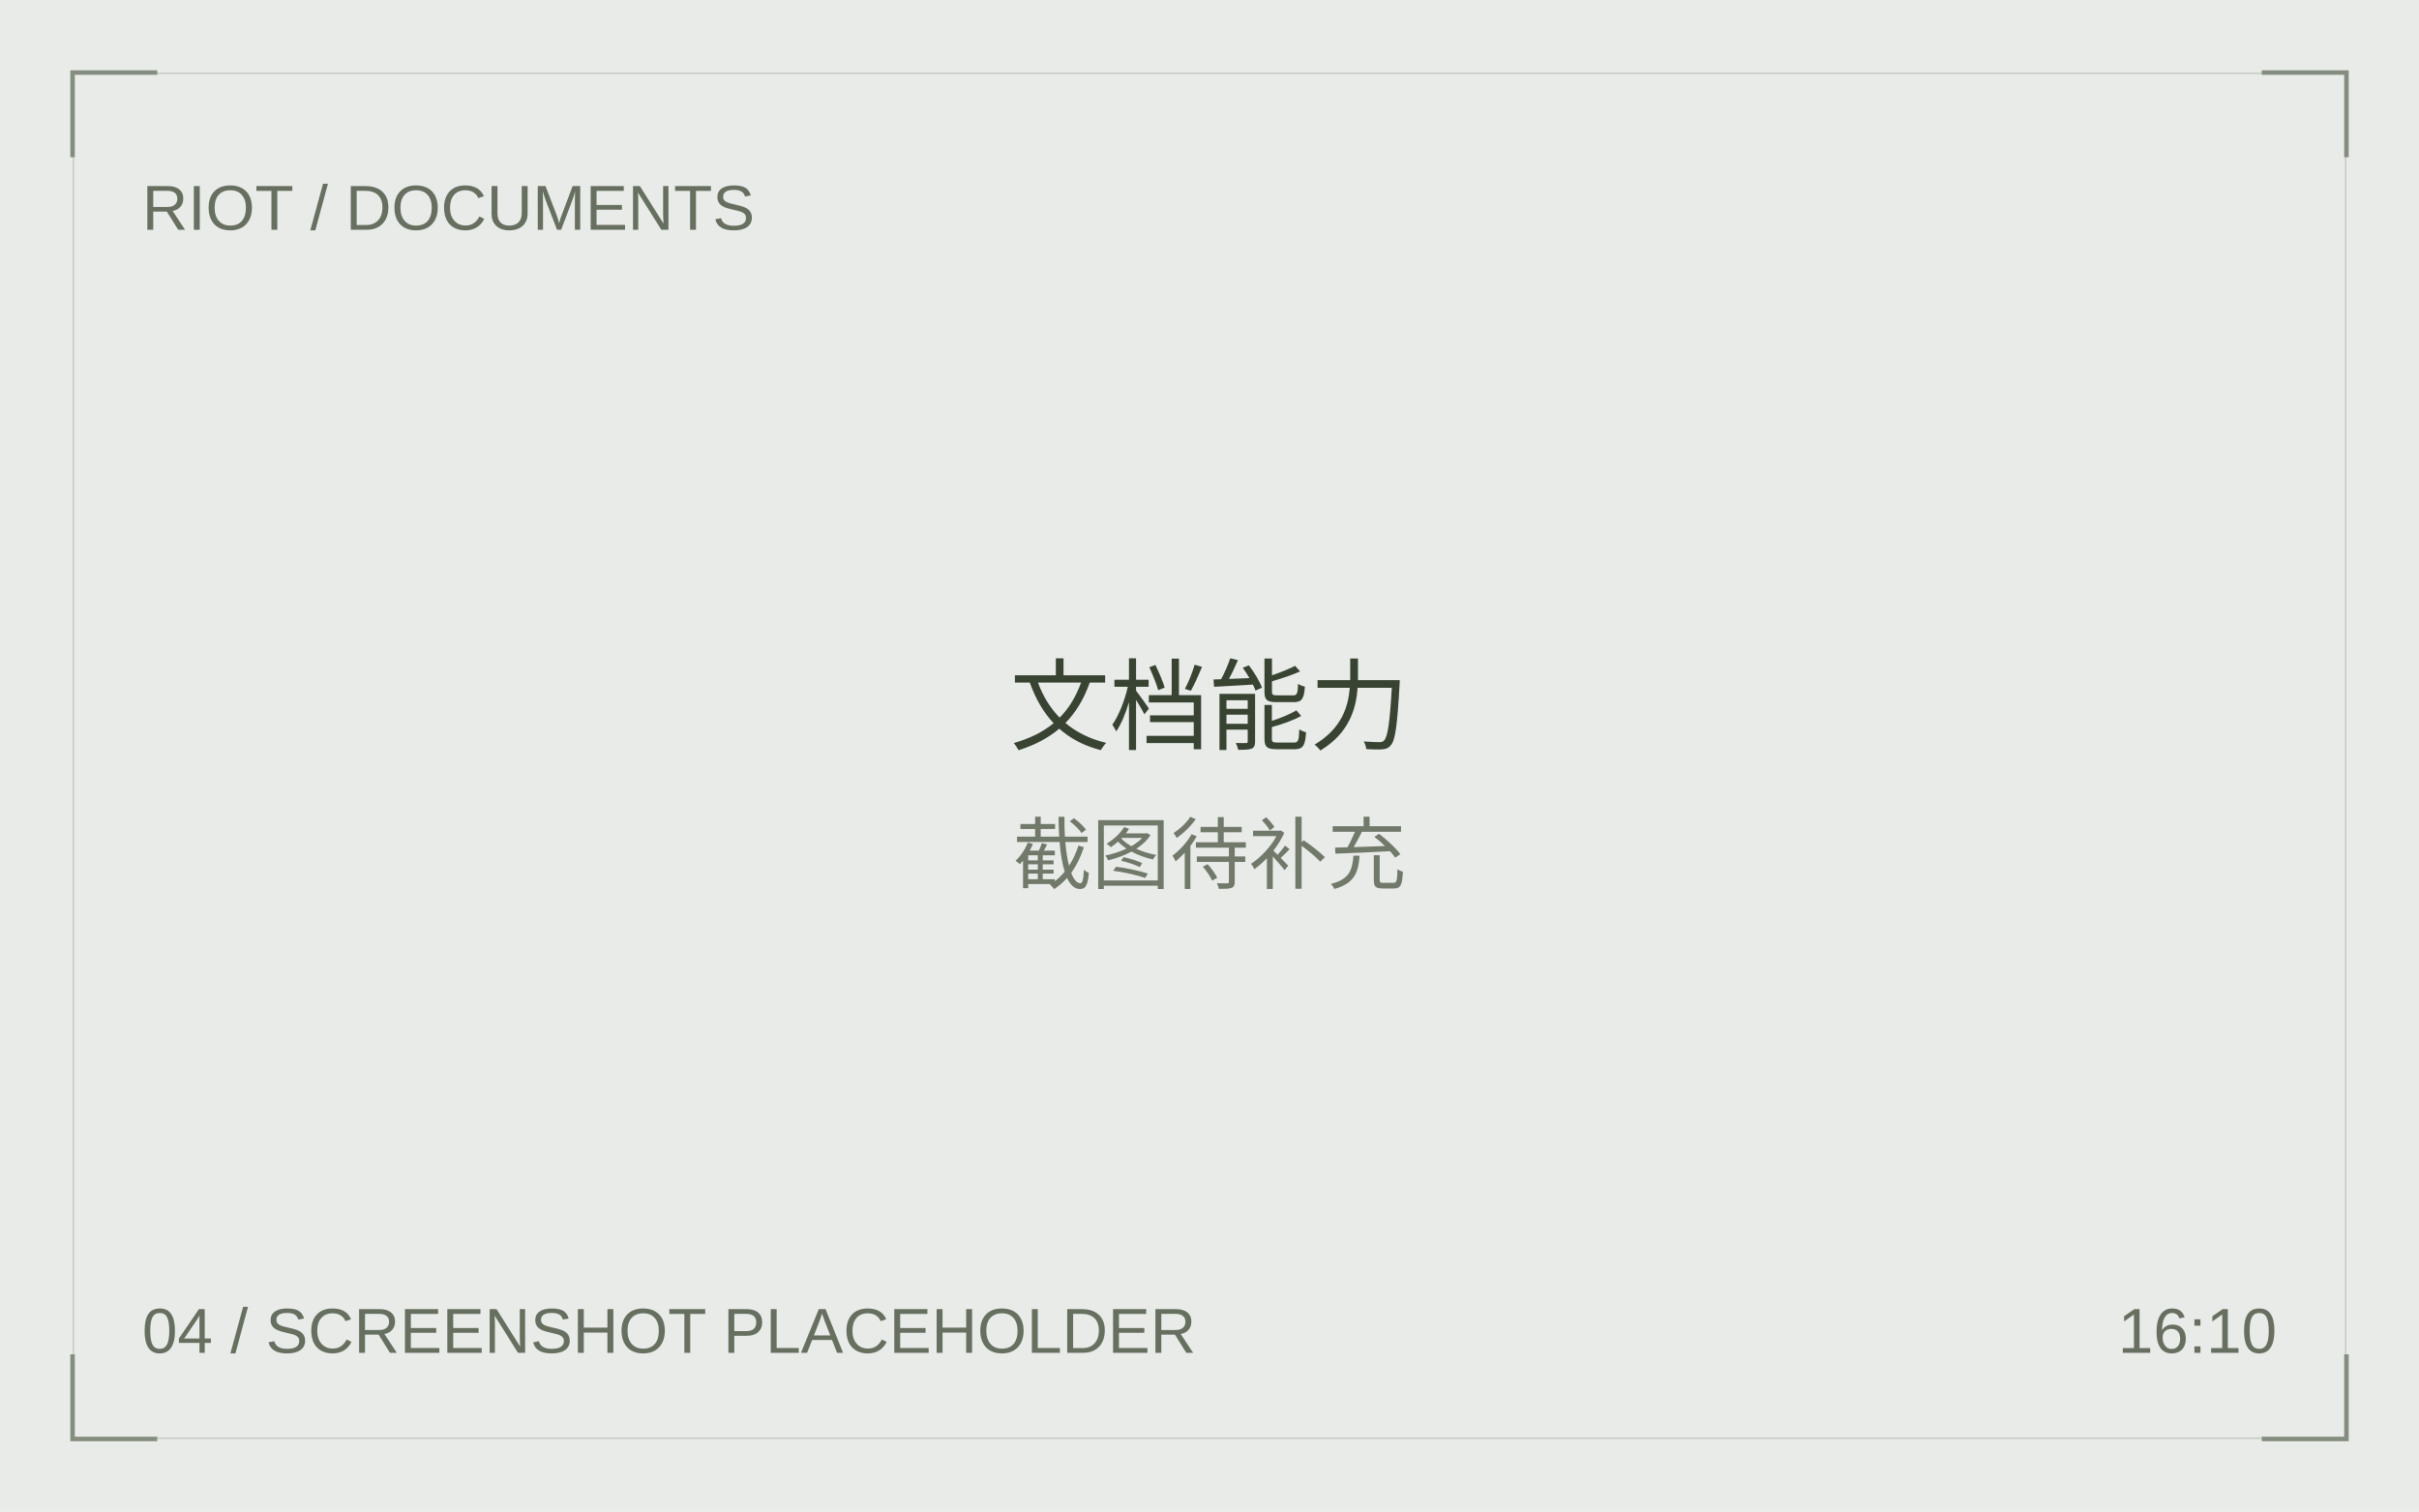
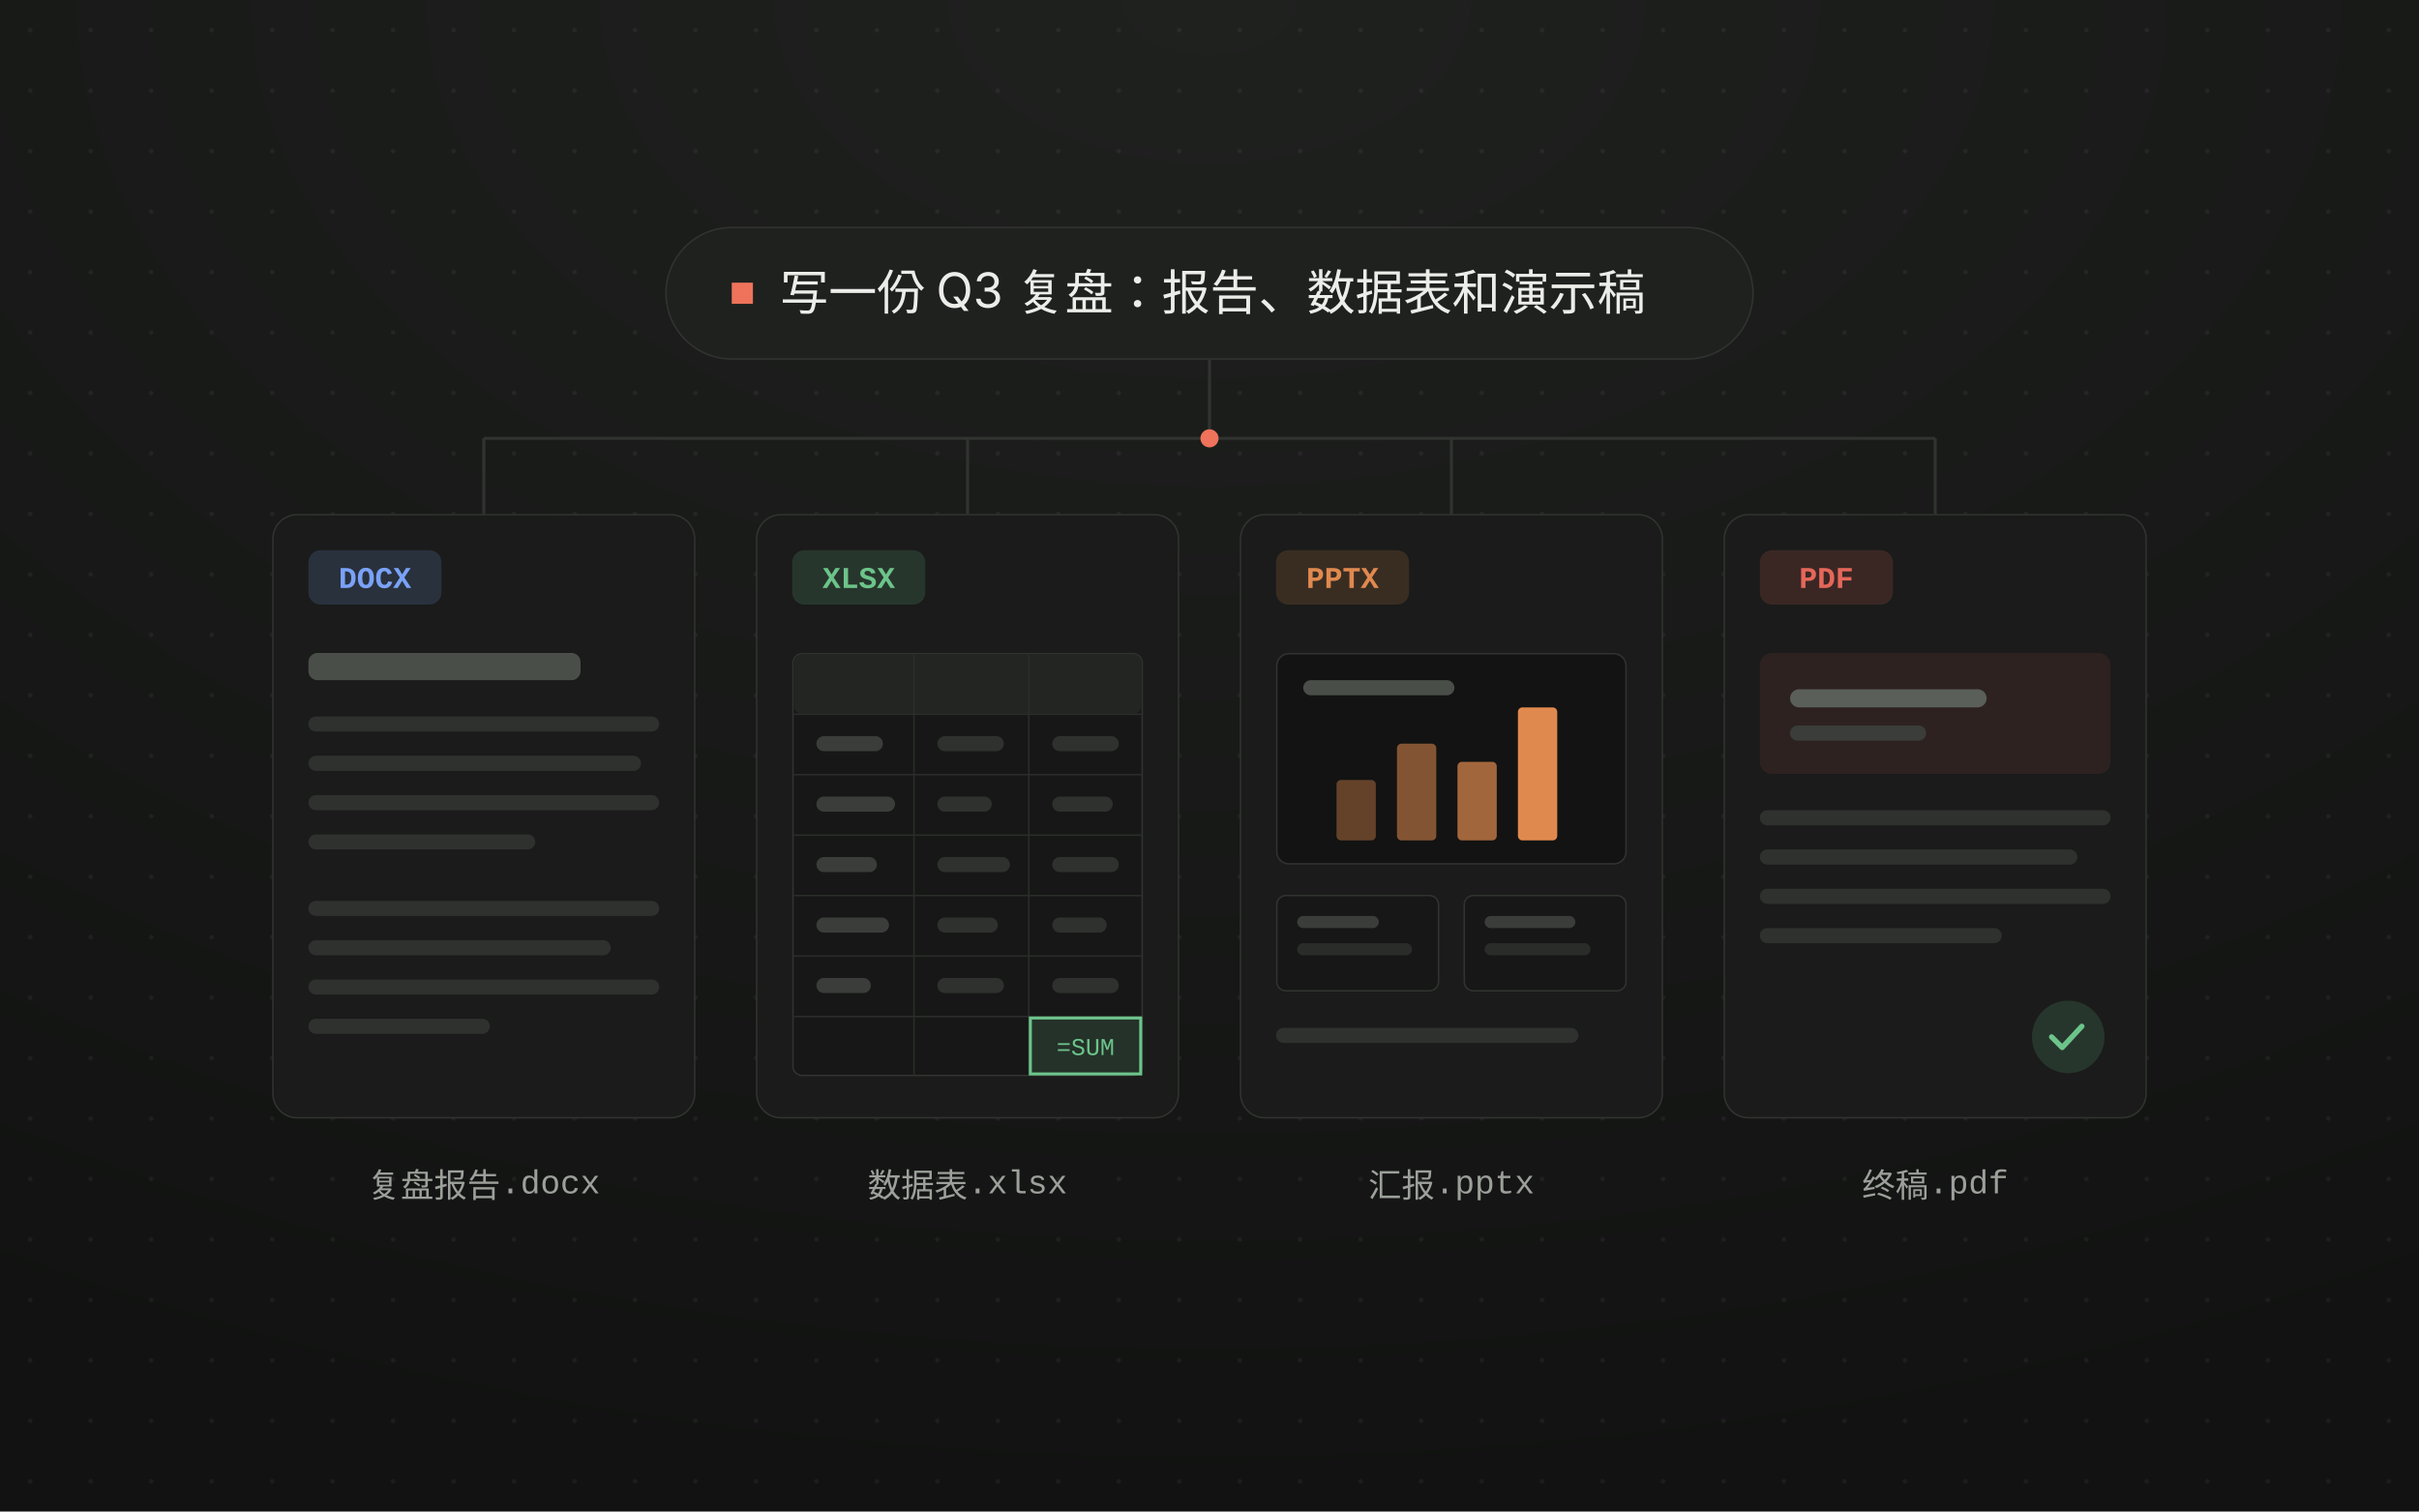
<svg xmlns="http://www.w3.org/2000/svg" width="1600" height="1000" viewBox="0 0 1600 1000" fill="none">
-   <rect width="1600" height="1000" fill="#e9ebe8" />
-   <rect x="48.5" y="48.5" width="1503" height="903" stroke="#c6cbc4" />
-   <path d="M48 104V48H104M1496 48H1552V104M1552 896V952H1496M104 952H48V896" stroke="#848e80" stroke-width="3" />
-   <text x="94" y="152" fill="#677060" font-family="Arial, sans-serif" font-size="42">
-     RIOT / DOCUMENTS
-   </text>
-   <text x="800" y="491" text-anchor="middle" fill="#384332" font-family="system-ui, 'PingFang SC', 'Microsoft YaHei', sans-serif" font-size="66">
-     文档能力
-   </text>
-   <text x="800" y="584" text-anchor="middle" fill="#71796b" font-family="system-ui, 'PingFang SC', 'Microsoft YaHei', sans-serif" font-size="52">
-     截图待补充
-   </text>
-   <text x="94" y="895" fill="#677060" font-family="Arial, sans-serif" font-size="42">
-     04 / SCREENSHOT PLACEHOLDER
-   </text>
-   <text x="1506" y="895" text-anchor="end" fill="#677060" font-family="Arial, sans-serif" font-size="42">
-     16:10
-   </text>
+   <defs>
+     <radialGradient id="bg" cx="0.5" cy="0" r="1">
+       <stop offset="0" stop-color="#1f211f" />
+       <stop offset="1" stop-color="#111211" />
+     </radialGradient>
+     <pattern id="dots" width="40" height="40" patternUnits="userSpaceOnUse">
+       <circle cx="20" cy="20" r="1.5" fill="#fff" fill-opacity="0.05" />
+     </pattern>
+     <style>
+       .t { font-family: -apple-system, BlinkMacSystemFont, "PingFang SC", "Microsoft YaHei", "Segoe UI", sans-serif; }
+       .m { font-family: "SF Mono", Menlo, Consolas, "Liberation Mono", monospace; }
+     </style>
+   </defs>
+   <rect width="1600" height="1000" fill="url(#bg)" />
+   <rect width="1600" height="1000" fill="url(#dots)" />
+   <rect x="440.5" y="150.5" width="719" height="87" rx="43.5" fill="#1f211f" stroke="#30332f" />
+   <rect x="484" y="187" width="14" height="14" fill="#ee735a" />
+   <text class="t" x="516" y="205" font-size="32" fill="#ecede9">写一份 Q3 复盘：报告、数据表和演示稿</text>
+   <path d="M800 238V290M320 290H1280M320 290V340M640 290V340M960 290V340M1280 290V340" stroke="#30332f" stroke-width="2" />
+   <circle cx="800" cy="290" r="6" fill="#ee735a" />
+   <rect x="180.5" y="340.5" width="279" height="399" rx="16" fill="#1a1b1a" stroke="#30332f" />
+   <rect x="204" y="364" width="88" height="36" rx="8" fill="#7aa2f7" fill-opacity="0.16" />
+   <text class="m" x="248" y="389" text-anchor="middle" font-size="20" font-weight="700" fill="#7aa2f7">DOCX</text>
+   <rect x="204" y="432" width="180" height="18" rx="6" fill="#4a4e49" />
+   <rect x="204" y="474" width="232" height="10" rx="5" fill="#2e312e" />
+   <rect x="204" y="500" width="220" height="10" rx="5" fill="#2e312e" />
+   <rect x="204" y="526" width="232" height="10" rx="5" fill="#2e312e" />
+   <rect x="204" y="552" width="150" height="10" rx="5" fill="#2e312e" />
+   <rect x="204" y="596" width="232" height="10" rx="5" fill="#2e312e" />
+   <rect x="204" y="622" width="200" height="10" rx="5" fill="#2e312e" />
+   <rect x="204" y="648" width="232" height="10" rx="5" fill="#2e312e" />
+   <rect x="204" y="674" width="120" height="10" rx="5" fill="#2e312e" />
+   <rect x="500.5" y="340.5" width="279" height="399" rx="16" fill="#1a1b1a" stroke="#30332f" />
+   <rect x="524" y="364" width="88" height="36" rx="8" fill="#6cc48a" fill-opacity="0.16" />
+   <text class="m" x="568" y="389" text-anchor="middle" font-size="20" font-weight="700" fill="#6cc48a">XLSX</text>
+   <rect x="524.5" y="432.5" width="231" height="279" rx="6" fill="#161716" stroke="#30332f" />
+   <rect x="525" y="433" width="230" height="39" rx="5" fill="#232523" />
+   <path d="M525 472.5H755M525 512.5H755M525 552.5H755M525 592.5H755M525 632.5H755M525 672.5H755M604.5 433V711M680.5 433V711" stroke="#2a2d2a" />
+   <rect x="540" y="487" width="44" height="10" rx="5" fill="#3a3d3a" />
+   <rect x="540" y="527" width="52" height="10" rx="5" fill="#3a3d3a" />
+   <rect x="540" y="567" width="40" height="10" rx="5" fill="#3a3d3a" />
+   <rect x="540" y="607" width="48" height="10" rx="5" fill="#3a3d3a" />
+   <rect x="540" y="647" width="36" height="10" rx="5" fill="#3a3d3a" />
+   <rect x="620" y="487" width="44" height="10" rx="5" fill="#2e312e" />
+   <rect x="620" y="527" width="36" height="10" rx="5" fill="#2e312e" />
+   <rect x="620" y="567" width="48" height="10" rx="5" fill="#2e312e" />
+   <rect x="620" y="607" width="40" height="10" rx="5" fill="#2e312e" />
+   <rect x="620" y="647" width="44" height="10" rx="5" fill="#2e312e" />
+   <rect x="696" y="487" width="44" height="10" rx="5" fill="#2e312e" />
+   <rect x="696" y="527" width="40" height="10" rx="5" fill="#2e312e" />
+   <rect x="696" y="567" width="44" height="10" rx="5" fill="#2e312e" />
+   <rect x="696" y="607" width="36" height="10" rx="5" fill="#2e312e" />
+   <rect x="696" y="647" width="44" height="10" rx="5" fill="#2e312e" />
+   <rect x="681.5" y="673.5" width="73" height="37" fill="#6cc48a" fill-opacity="0.16" stroke="#6cc48a" stroke-width="2" />
+   <text class="m" x="718" y="698" text-anchor="middle" font-size="16" fill="#6cc48a">=SUM</text>
+   <rect x="820.5" y="340.5" width="279" height="399" rx="16" fill="#1a1b1a" stroke="#30332f" />
+   <rect x="844" y="364" width="88" height="36" rx="8" fill="#e0894f" fill-opacity="0.16" />
+   <text class="m" x="888" y="389" text-anchor="middle" font-size="20" font-weight="700" fill="#e0894f">PPTX</text>
+   <rect x="844.5" y="432.5" width="231" height="139" rx="8" fill="#121312" stroke="#30332f" />
+   <rect x="862" y="450" width="100" height="10" rx="5" fill="#4a4e49" />
+   <rect x="884" y="516" width="26" height="40" rx="3" fill="#e0894f" fill-opacity="0.4" />
+   <rect x="924" y="492" width="26" height="64" rx="3" fill="#e0894f" fill-opacity="0.55" />
+   <rect x="964" y="504" width="26" height="52" rx="3" fill="#e0894f" fill-opacity="0.7" />
+   <rect x="1004" y="468" width="26" height="88" rx="3" fill="#e0894f" />
+   <rect x="844.5" y="592.5" width="107" height="63" rx="6" fill="#161716" stroke="#30332f" />
+   <rect x="968.5" y="592.5" width="107" height="63" rx="6" fill="#161716" stroke="#30332f" />
+   <rect x="858" y="606" width="54" height="8" rx="4" fill="#3a3d3a" />
+   <rect x="982" y="606" width="60" height="8" rx="4" fill="#3a3d3a" />
+   <rect x="858" y="624" width="76" height="8" rx="4" fill="#2a2c2a" />
+   <rect x="982" y="624" width="70" height="8" rx="4" fill="#2a2c2a" />
+   <rect x="844" y="680" width="200" height="10" rx="5" fill="#2e312e" />
+   <rect x="1140.5" y="340.5" width="279" height="399" rx="16" fill="#1a1b1a" stroke="#30332f" />
+   <rect x="1164" y="364" width="88" height="36" rx="8" fill="#e5675a" fill-opacity="0.16" />
+   <text class="m" x="1208" y="389" text-anchor="middle" font-size="20" font-weight="700" fill="#e5675a">PDF</text>
+   <rect x="1164" y="432" width="232" height="80" rx="8" fill="#e5675a" fill-opacity="0.1" />
+   <rect x="1184" y="456" width="130" height="12" rx="6" fill="#5a5f59" />
+   <rect x="1184" y="480" width="90" height="10" rx="5" fill="#3a3d3a" />
+   <rect x="1164" y="536" width="232" height="10" rx="5" fill="#2e312e" />
+   <rect x="1164" y="562" width="210" height="10" rx="5" fill="#2e312e" />
+   <rect x="1164" y="588" width="232" height="10" rx="5" fill="#2e312e" />
+   <rect x="1164" y="614" width="160" height="10" rx="5" fill="#2e312e" />
+   <circle cx="1368" cy="686" r="24" fill="#6cc48a" fill-opacity="0.16" />
+   <path d="m1357 686 7 7 13-14" stroke="#6cc48a" stroke-width="3.5" stroke-linecap="round" stroke-linejoin="round" />
+   <text class="m" x="320" y="792" text-anchor="middle" font-size="22" fill="#9ca09a">复盘报告.docx</text>
+   <text class="m" x="640" y="792" text-anchor="middle" font-size="22" fill="#9ca09a">数据表.xlsx</text>
+   <text class="m" x="960" y="792" text-anchor="middle" font-size="22" fill="#9ca09a">汇报.pptx</text>
+   <text class="m" x="1280" y="792" text-anchor="middle" font-size="22" fill="#9ca09a">终稿.pdf</text>
</svg>
